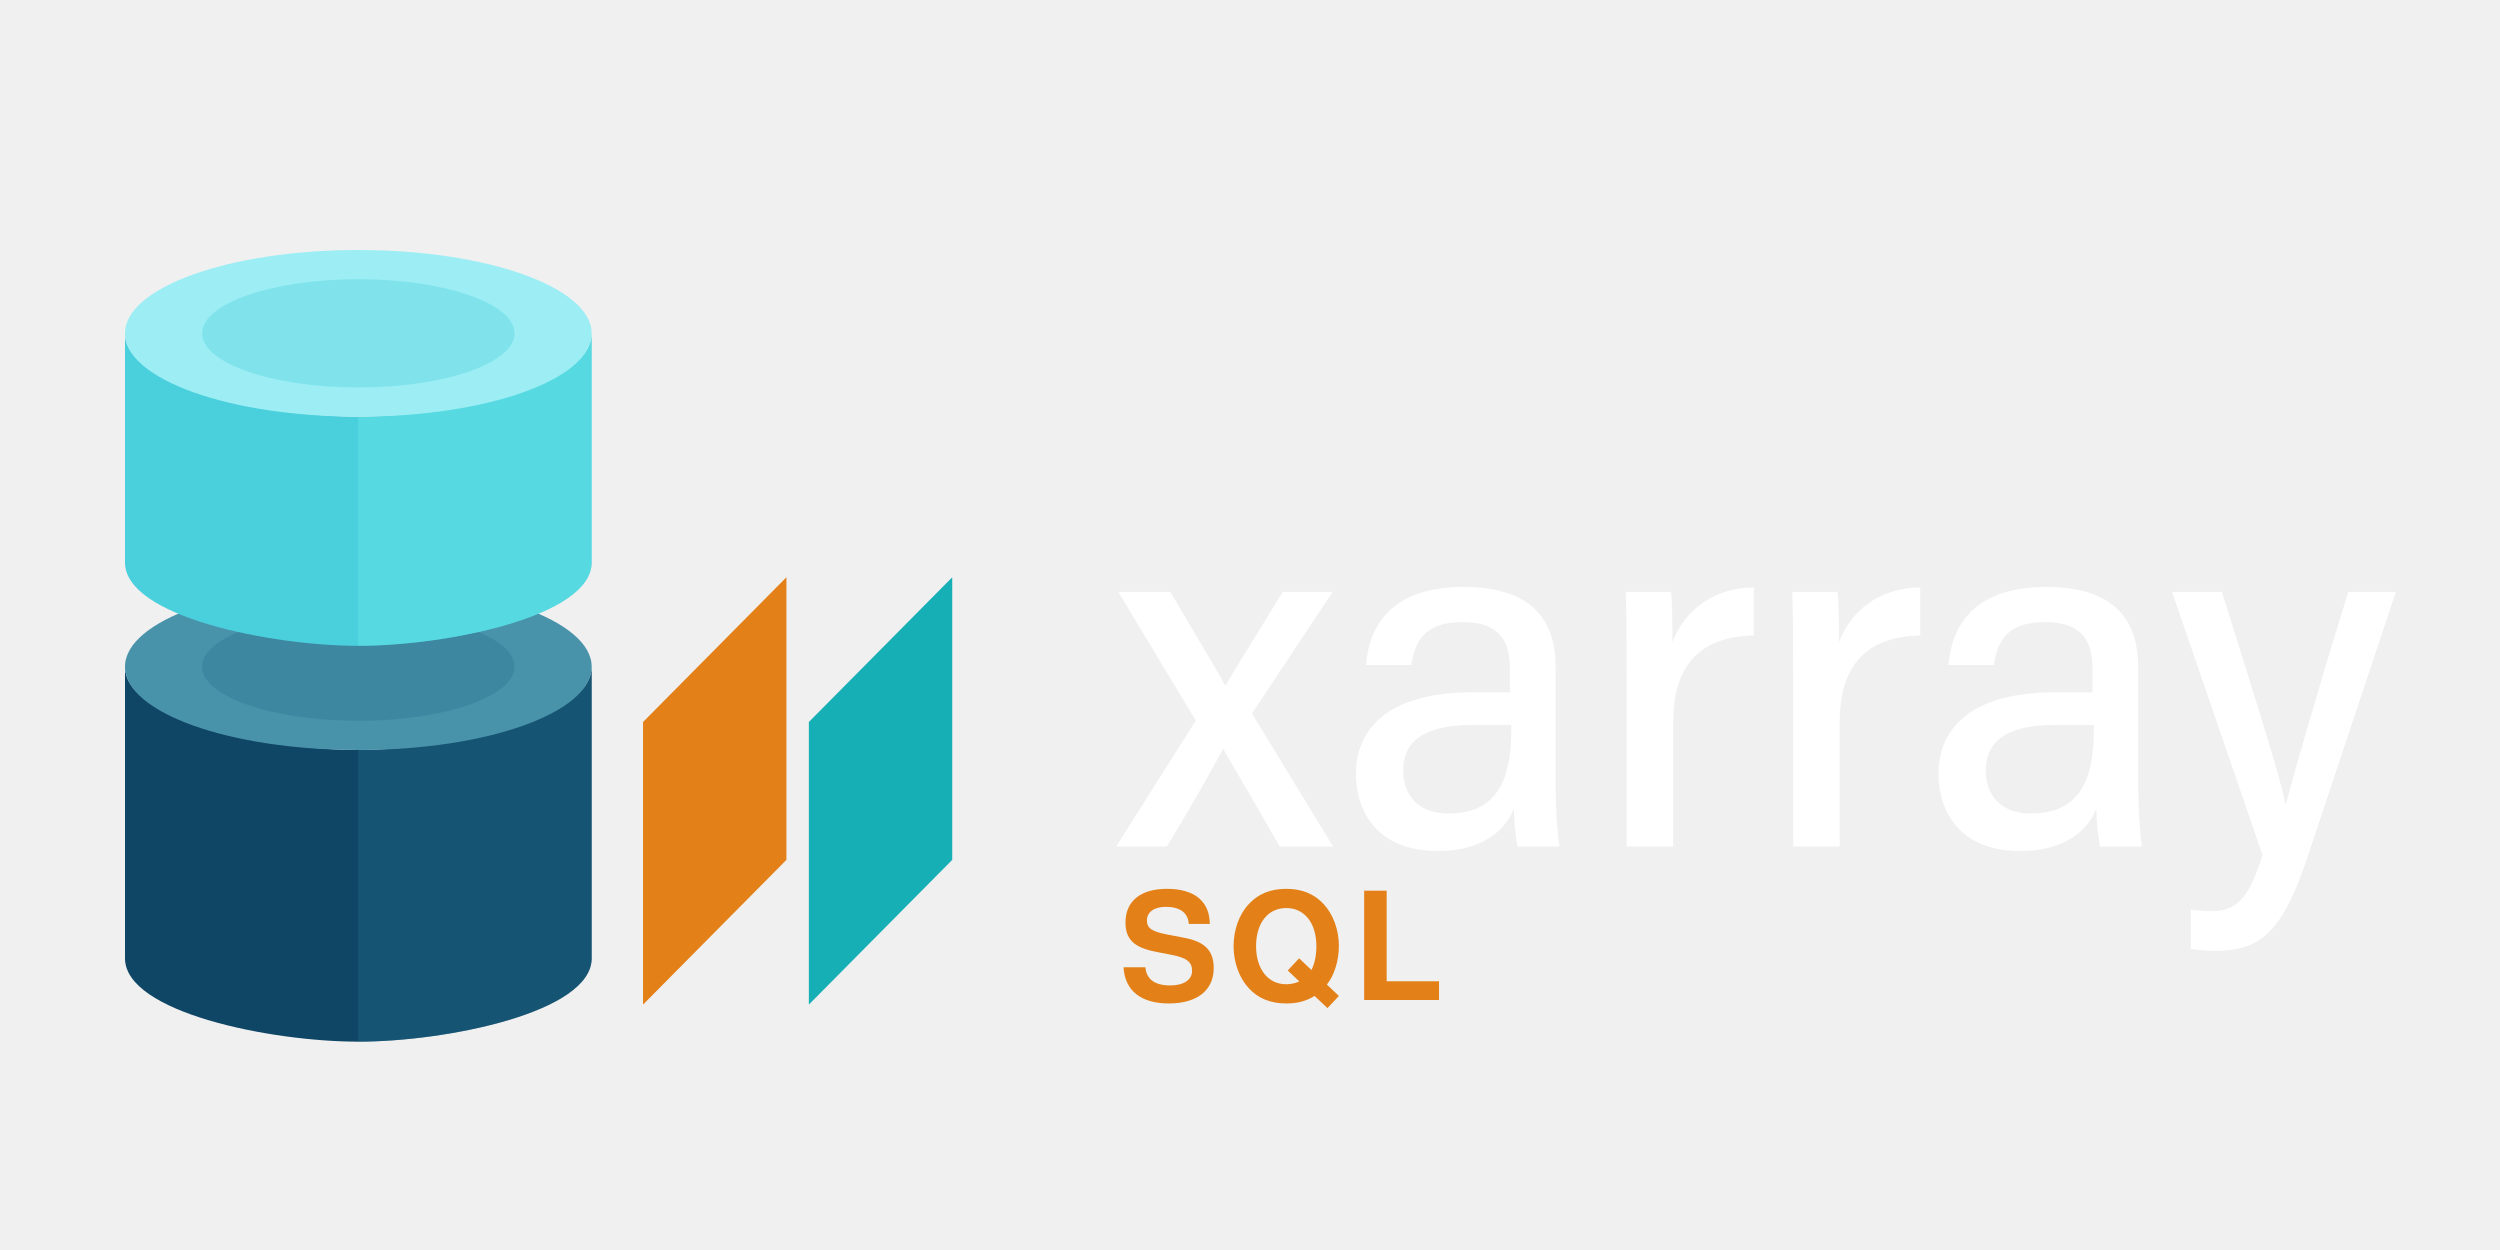
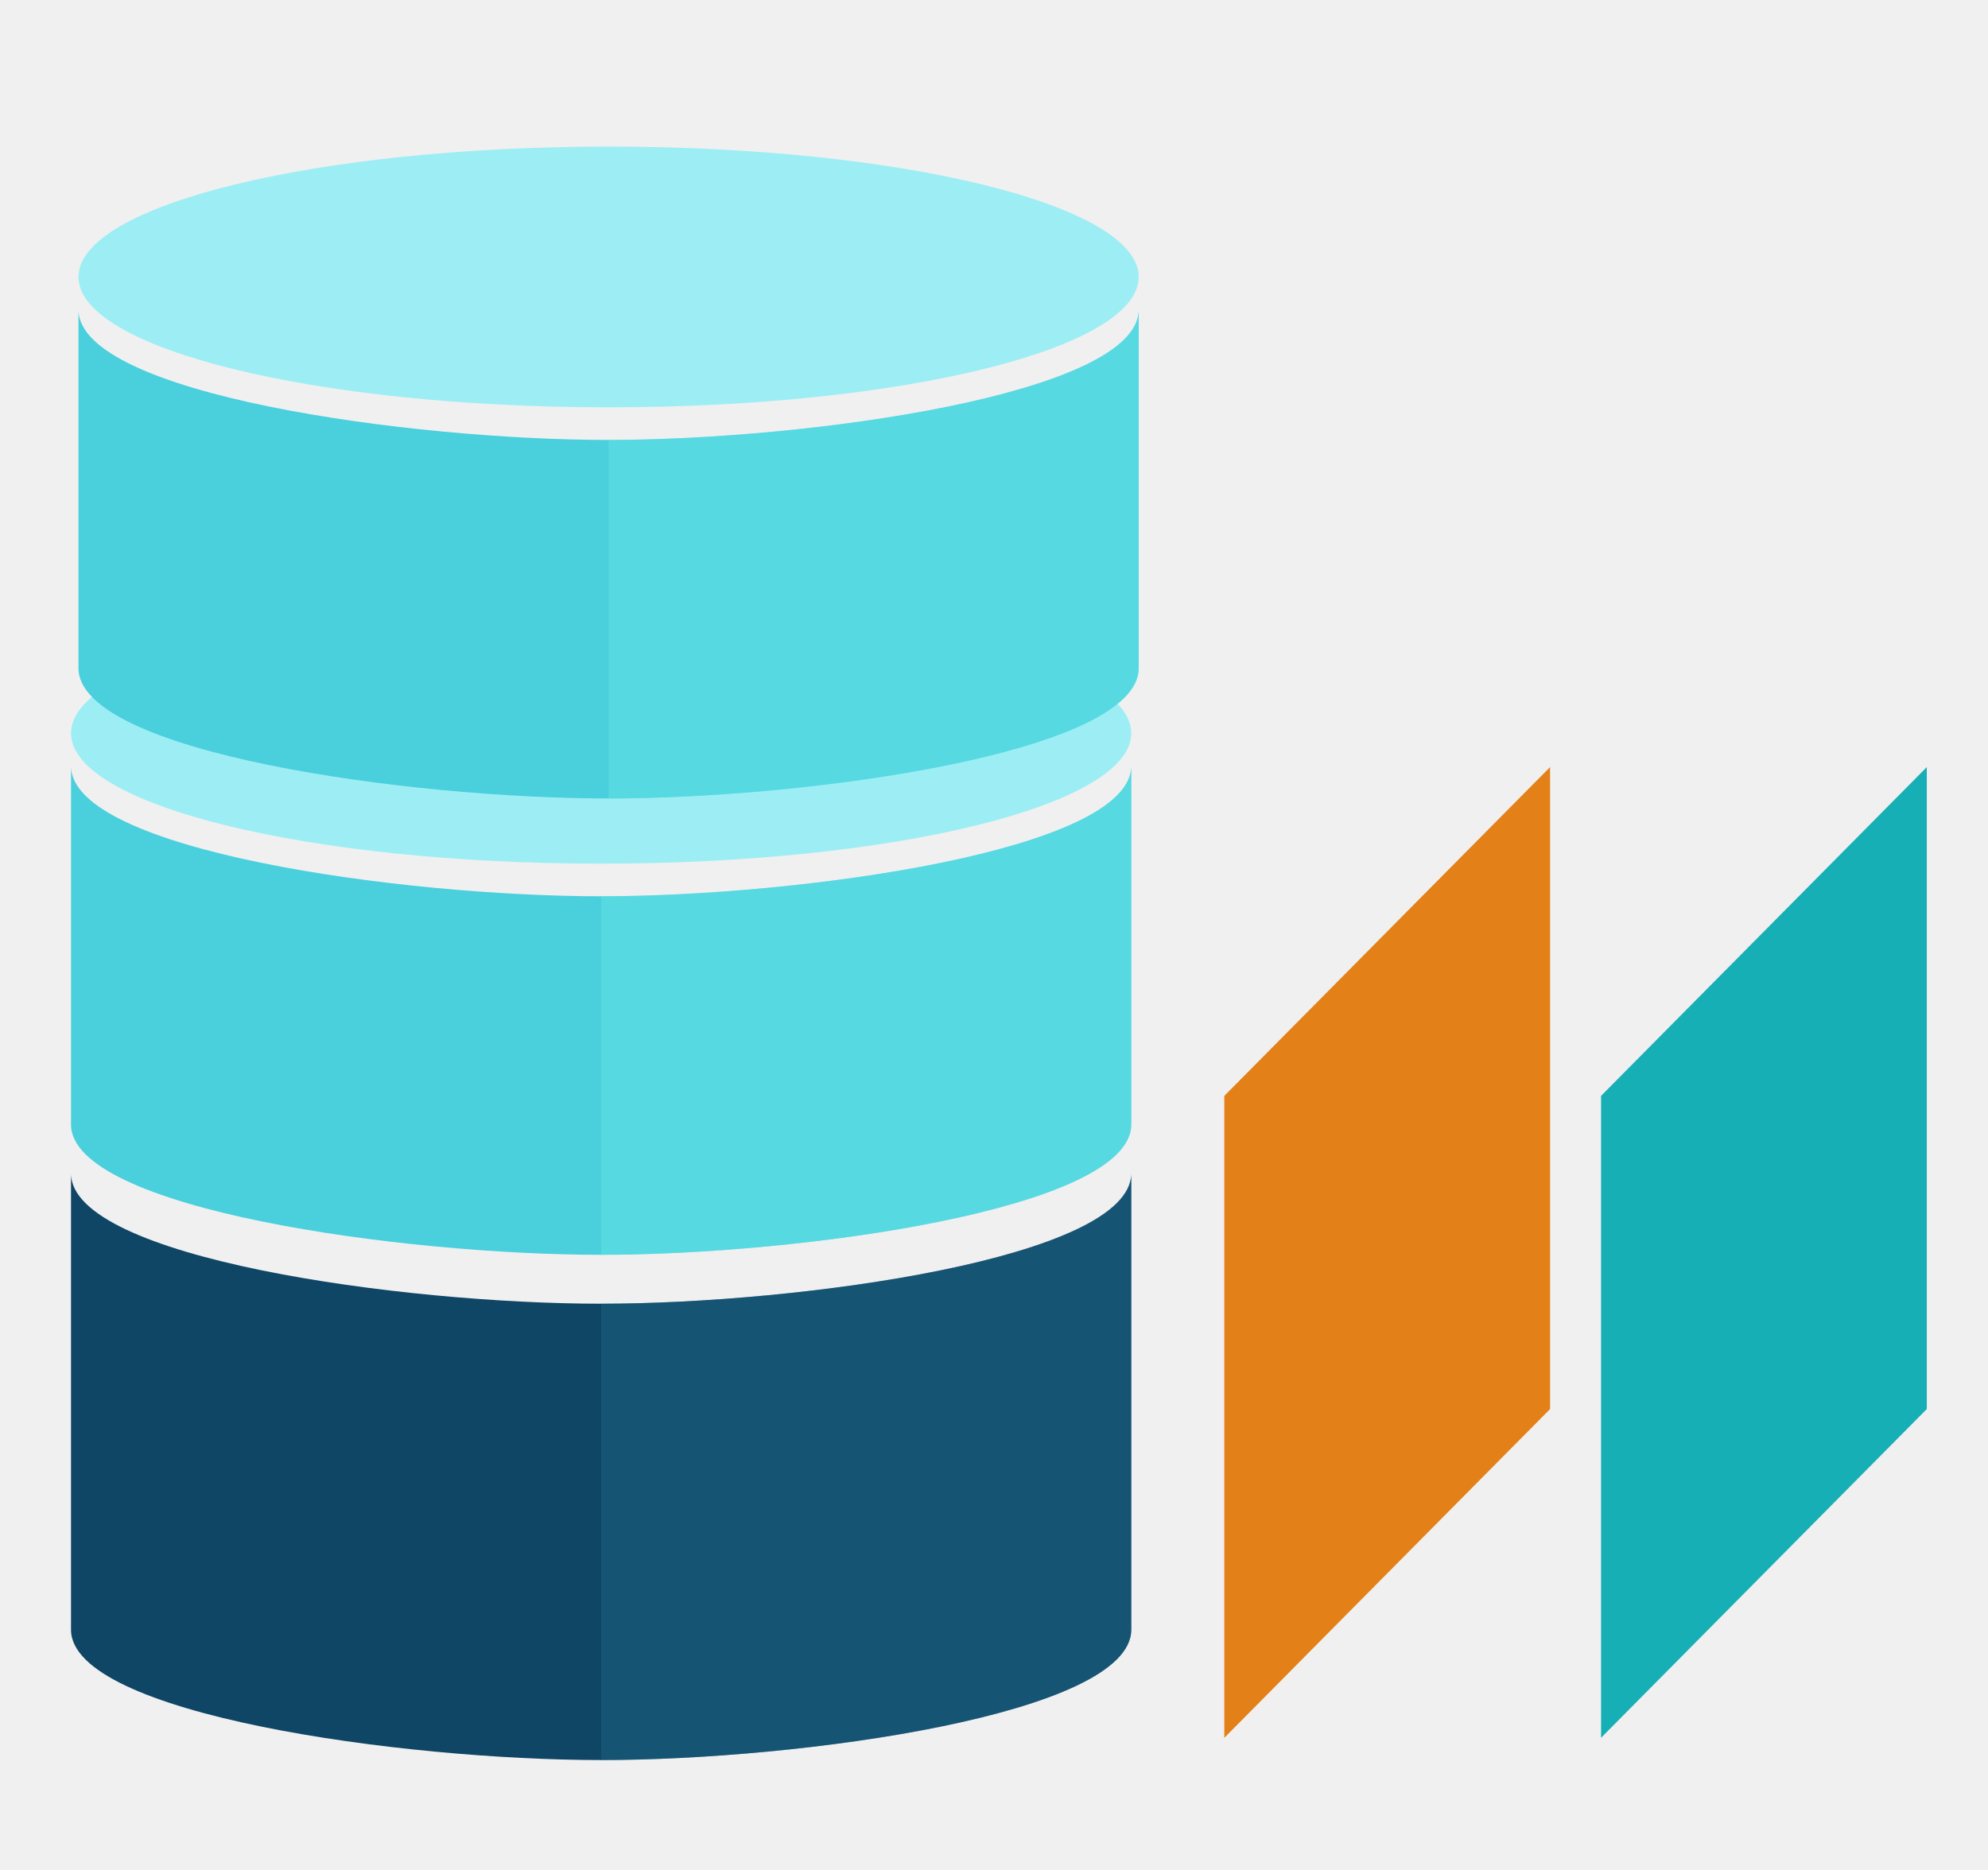
- <svg xmlns="http://www.w3.org/2000/svg" version="1.1" x="0px" y="0px" viewBox="0 0 1200 600" xml:space="preserve">
-   <style type="text/css">
+ <svg xmlns="http://www.w3.org/2000/svg" version="1.1" x="0px" y="0px" viewBox="50 115 420 395" xml:space="preserve" id="svg6">
+   <defs id="defs6" />
+   <style type="text/css" id="style1">
	.st0{fill:#216C89;}
	.st1{fill:#4993AA;}
	.st2{fill:#0F4565;}
	.st3{fill:#6BE8E8;}
	.st4{fill:#9DEEF4;}
	.st5{fill:#4ACFDD;}
	.st6{fill:#E38017;}
	.st7{fill:#16AFB5;}
- 	.st8{fill:#FFFFFF;}
</style>
-   <g>
-     <path class="st2" d="M60,320   C60,320 60,460 60,460   C60,486 130,500 172,500   C214,500 284,486 284,460   L284,320   C284,346 214,360 172,360   C130,360 60,346 60,320Z" />
-     <path class="st0" d="M172,360   C214,360 284,346 284,320   L284,460   C284,486 214,500 172,500   L172,360Z" opacity="0.4" />
-     <ellipse class="st1" cx="172" cy="320" rx="112" ry="40" />
-     <ellipse class="st0" cx="172" cy="320" rx="75" ry="26" opacity="0.3" />
-     <path class="st5" d="M60,160   C60,160 60,270 60,270   C60,296 130,310 172,310   C214,310 284,296 284,270   L284,160   C284,186 214,200 172,200   C130,200 60,186 60,160Z" />
-     <path class="st3" d="M172,200   C214,200 284,186 284,160   L284,270   C284,296 214,310 172,310   L172,200Z" opacity="0.4" />
-     <ellipse class="st4" cx="172" cy="160" rx="112" ry="40" />
-     <ellipse class="st5" cx="172" cy="160" rx="75" ry="26" opacity="0.35" />
-     <polygon class="st6" points="377.48,412.74 308.66,482.2 308.66,346.56 377.48,277.09" />
-     <polygon class="st7" points="457.07,412.74 388.25,482.2 388.25,346.56 457.07,277.09" />
-     <g>
-       <path class="st8" d="M561.8,284.14c15.1,25.84,22.58,37.88,26.23,44.84h0.24c4.71-8.05,14.29-23.28,27.43-44.84h23.98    l-38.73,58.3l38.9,63.89h-25.57c-13.11-23.02-22.76-39.02-27.04-46.76h-0.24c-3.43,6.57-13.72,25.07-26.9,46.76h-24.33    l38.21-60.46l-37.18-61.73H561.8z" />
-       <path class="st8" d="M746.7,378.34c0,8.4,0.74,21.12,1.81,27.99h-20.09c-0.83-4.12-1.68-10.89-1.79-18.09    c-4.76,11.83-16.93,20.25-36.42,20.25c-29.92,0-39.36-19.88-39.36-37.12c0-19.09,12.52-39.06,56.01-39.06c6.66,0,12.11,0,17.87,0    v-11.28c0-11.28-3.25-22.43-22.74-22.43c-17.09,0-22.72,7.99-24.59,20.6h-21.75c1.72-20.23,13.48-37.46,46.96-37.46    c26.18,0,44.1,10.21,44.1,38.51V378.34z M725.41,347.96c-4.71,0-11.28,0-18.48,0c-28.1,0-33.39,11.41-33.39,21.97    c0,11.22,6.79,20.56,21.56,20.56c23.06,0,30.31-15.52,30.31-40.02V347.96z" />
-       <path class="st8" d="M780.8,325.6c0-19.59-0.13-34.96-0.48-41.46h21.86c0.46,5.67,0.57,13.46,0.57,24.13    c5.41-14.21,18.35-26.05,39.04-26.32v23.06c-27.04,0.72-38.69,15.41-38.69,42.09v59.22h-22.3V325.6z" />
-       <path class="st8" d="M860.73,325.6c0-19.59-0.13-34.96-0.48-41.46h21.86c0.46,5.67,0.57,13.46,0.57,24.13    c5.41-14.21,18.35-26.05,39.04-26.32v23.06c-27.04,0.72-38.69,15.41-38.69,42.09v59.22h-22.3V325.6z" />
-       <path class="st8" d="M1026.32,378.34c0,8.4,0.74,21.12,1.81,27.99h-20.09c-0.83-4.12-1.68-10.89-1.79-18.09    c-4.76,11.83-16.93,20.25-36.42,20.25c-29.92,0-39.36-19.88-39.36-37.12c0-19.09,12.52-39.06,56.01-39.06c6.66,0,12.11,0,17.87,0    v-11.28c0-11.28-3.25-22.43-22.74-22.43c-17.09,0-22.72,7.99-24.59,20.6h-21.75c1.72-20.23,13.48-37.46,46.96-37.46    c26.18,0,44.1,10.21,44.1,38.51V378.34z M1005.03,347.96c-4.71,0-11.28,0-18.48,0c-28.1,0-33.39,11.41-33.39,21.97    c0,11.22,6.79,20.56,21.56,20.56c23.06,0,30.31-15.52,30.31-40.02V347.96z" />
-       <path class="st8" d="M1066.52,284.14c18.02,57.78,27.62,87.24,30.48,101.79h0.24c3.62-13.75,14.51-52.1,29.94-101.79H1150    l-42.5,127.6c-12.55,37.55-23.61,44.67-45.01,44.67c-2.53,0-7.83-0.35-10.87-0.94V436.6c2.84,0.48,7.57,0.72,10.6,0.72    c13.81,0,18.53-10.76,23.81-26.84l-43.44-126.34H1066.52z" />
-     </g>
-     <text class="st6" x="537" y="480" font-family="'Helvetica Neue', Helvetica, Arial, sans-serif" font-size="72" font-weight="700" letter-spacing="4">SQL</text>
+   <g id="g6">
+     <path class="st2" d="m 65,362.928 c 0,0 0,96.425 0,96.425 0,17.907 70,27.55 112,27.55 42,0 112,-9.643 112,-27.55 v -96.425 c 0,17.907 -70,27.55 -112,27.55 -42,0 -112,-9.643 -112,-27.55 z" id="path1" style="stroke-width:0.83" />
+     <path class="st0" d="m 177,390.478 c 42,0 112,-9.643 112,-27.55 v 96.425 c 0,17.907 -70,27.55 -112,27.55 z" opacity="0.4" id="path2" style="stroke-width:0.83" />
+     <path class="st5" d="m 65,276.834 c 0,0 0,75.762 0,75.762 0,17.908 70,27.55 112,27.55 42,0 112,-9.643 112,-27.55 v -75.762 c 0,17.907 -70,27.55 -112,27.55 -42,0 -112,-9.643 -112,-27.55 z" id="path3" style="stroke-width:0.83" />
+     <path class="st3" d="m 177,304.384 c 42,0 112,-9.643 112,-27.55 v 75.762 c 0,17.908 -70,27.55 -112,27.55 z" opacity="0.4" id="path4" style="stroke-width:0.83" />
+     <ellipse class="st4" cx="177" cy="269.947" rx="112" ry="27.55" id="ellipse4" style="stroke-width:0.83" />
+     <path class="st5" d="m 66.576,180.409 c 0,0 0,75.763 0,75.763 0,17.908 70,27.55 112,27.55 42,0 112,-9.642 112,-27.55 v -75.763 c 0,17.907 -70,27.55 -112,27.55 -42,0 -112,-9.643 -112,-27.55 z" id="path3-5" style="fill:#4acfdd;stroke-width:0.83" />
+     <path class="st3" d="m 178.576,207.959 c 42,0 112,-9.643 112,-27.55 v 75.763 c 0,17.908 -70,27.55 -112,27.55 z" opacity="0.4" id="path4-7" style="fill:#6be8e8;stroke-width:0.83" />
+     <ellipse class="st4" cx="178.576" cy="173.522" rx="112" ry="27.55" id="ellipse4-5" style="fill:#9deef4;stroke-width:0.83" />
+     <polygon class="st6" points="377.48,412.74 308.66,482.2 308.66,346.56 377.48,277.09" id="polygon5" />
+     <polygon class="st7" points="457.07,412.74 388.25,482.2 388.25,346.56 457.07,277.09" id="polygon6" />
  </g>
</svg>
